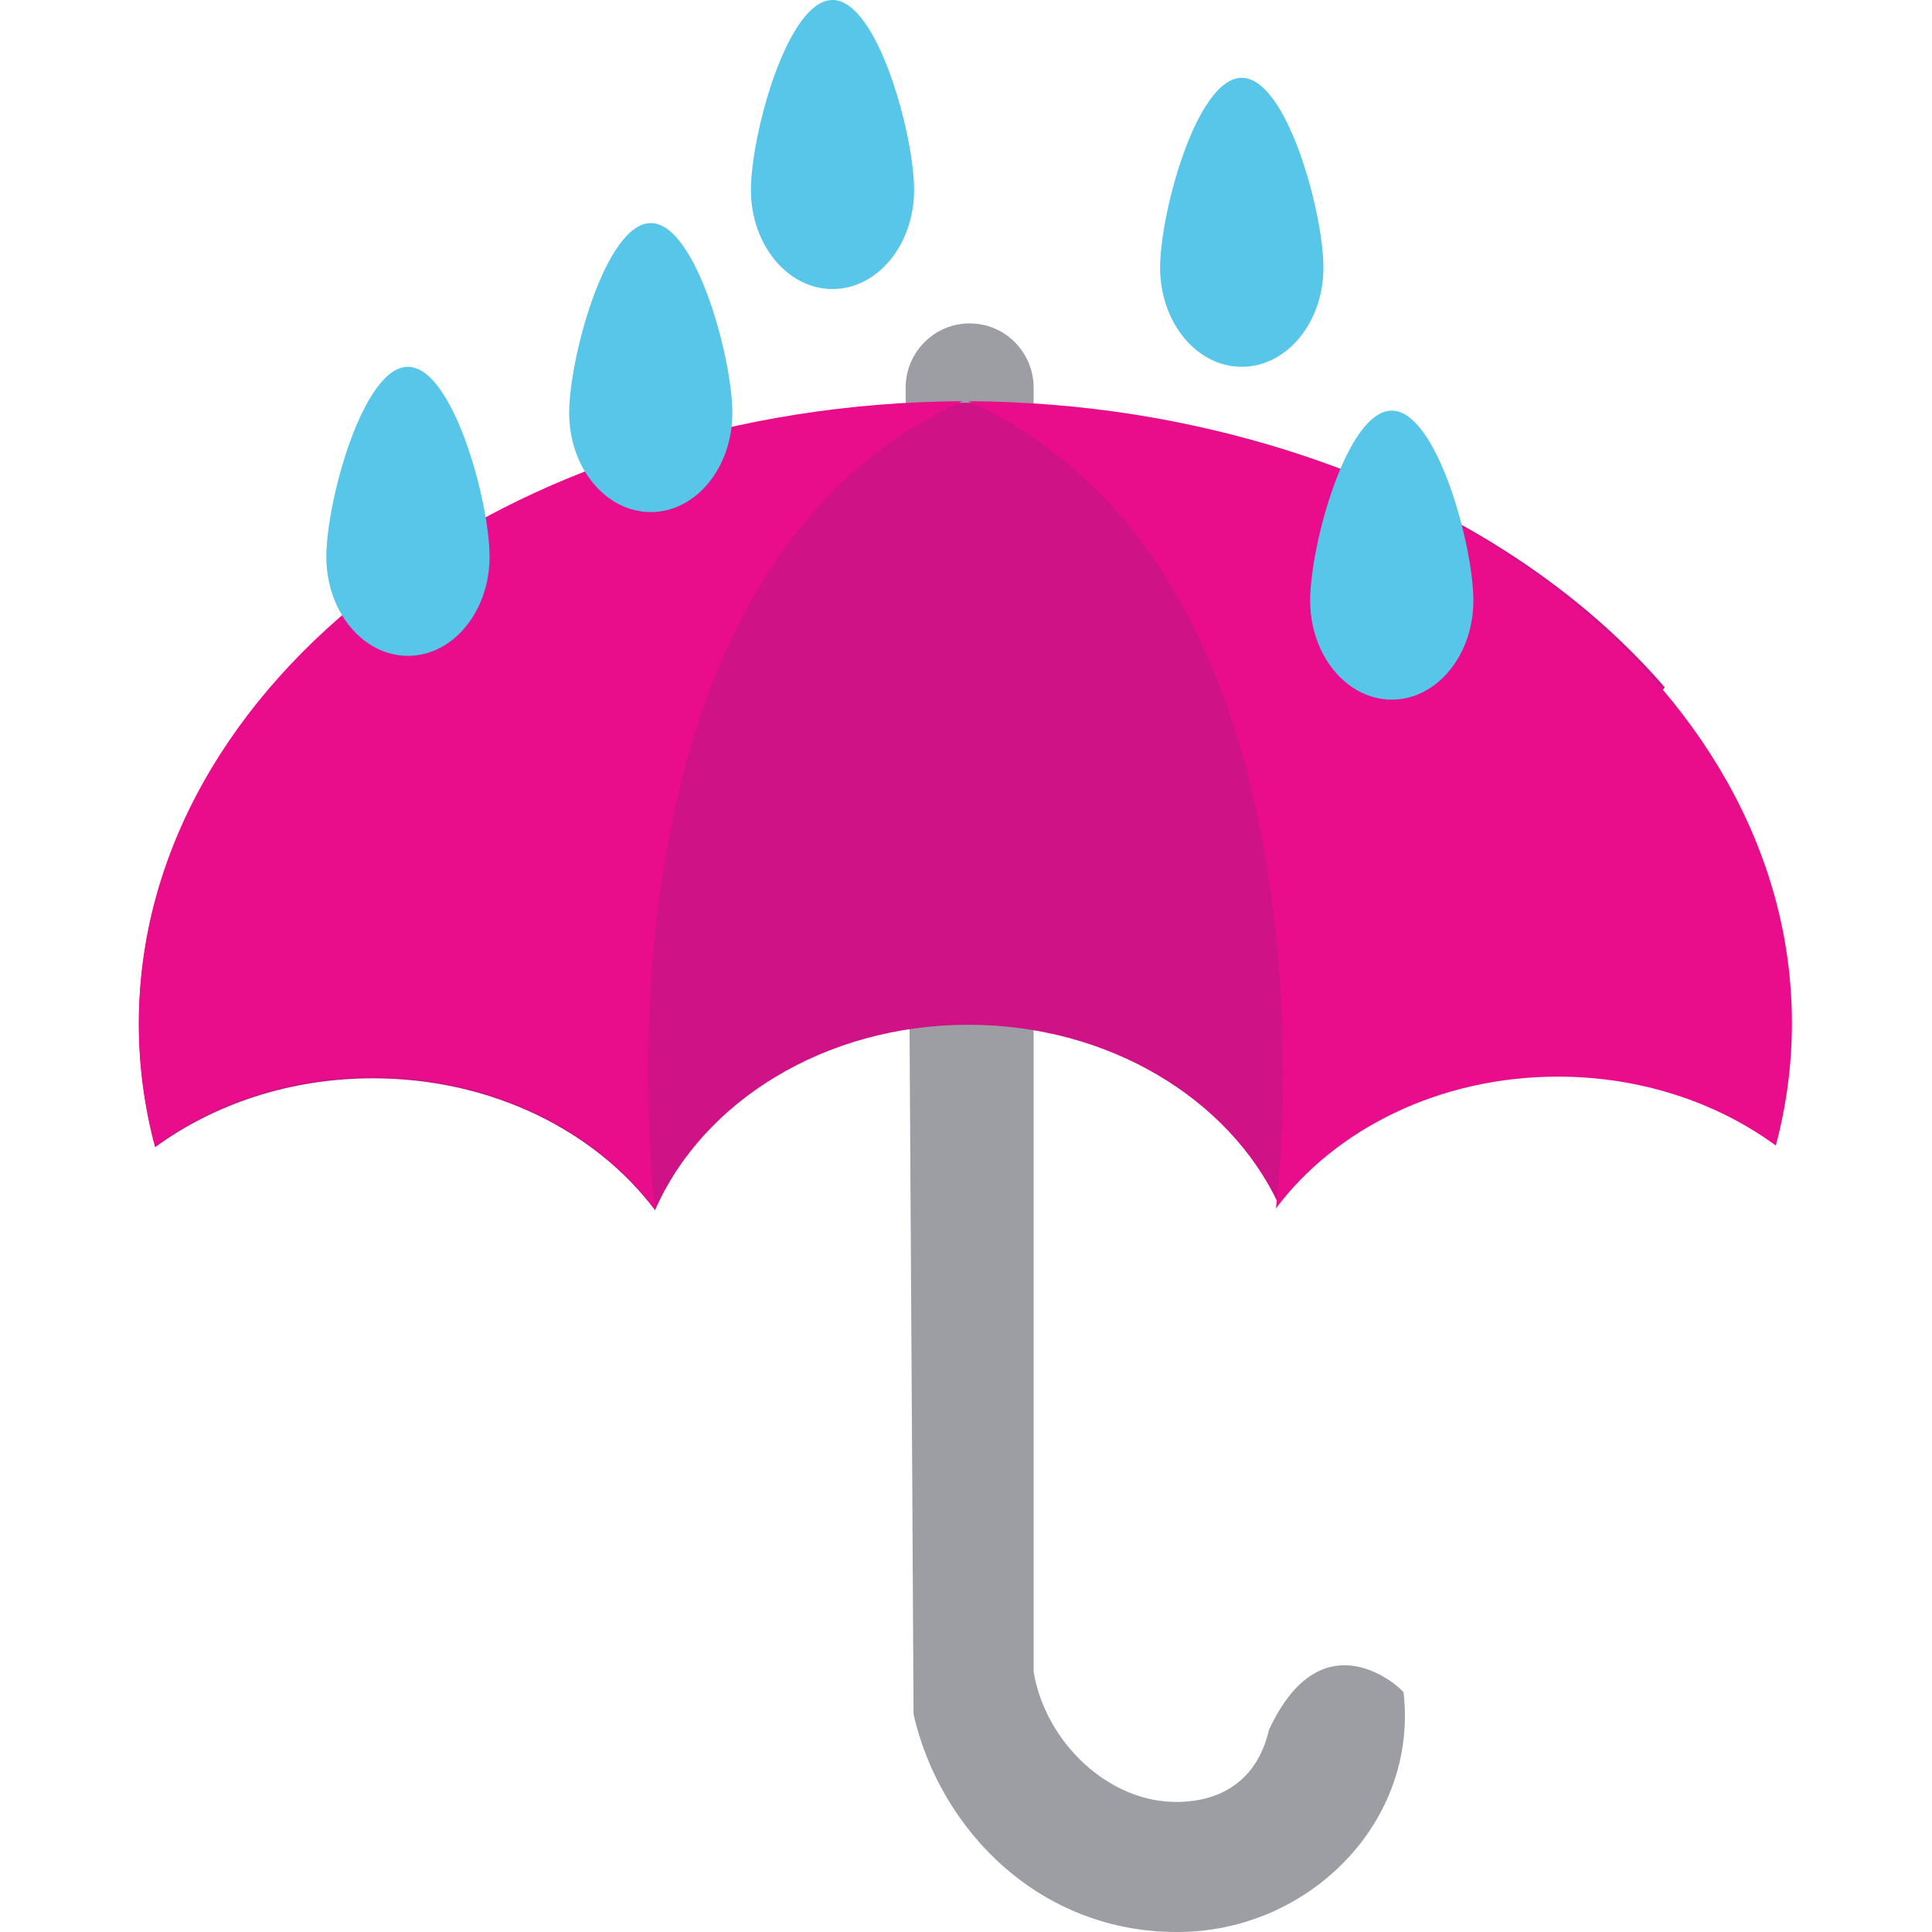
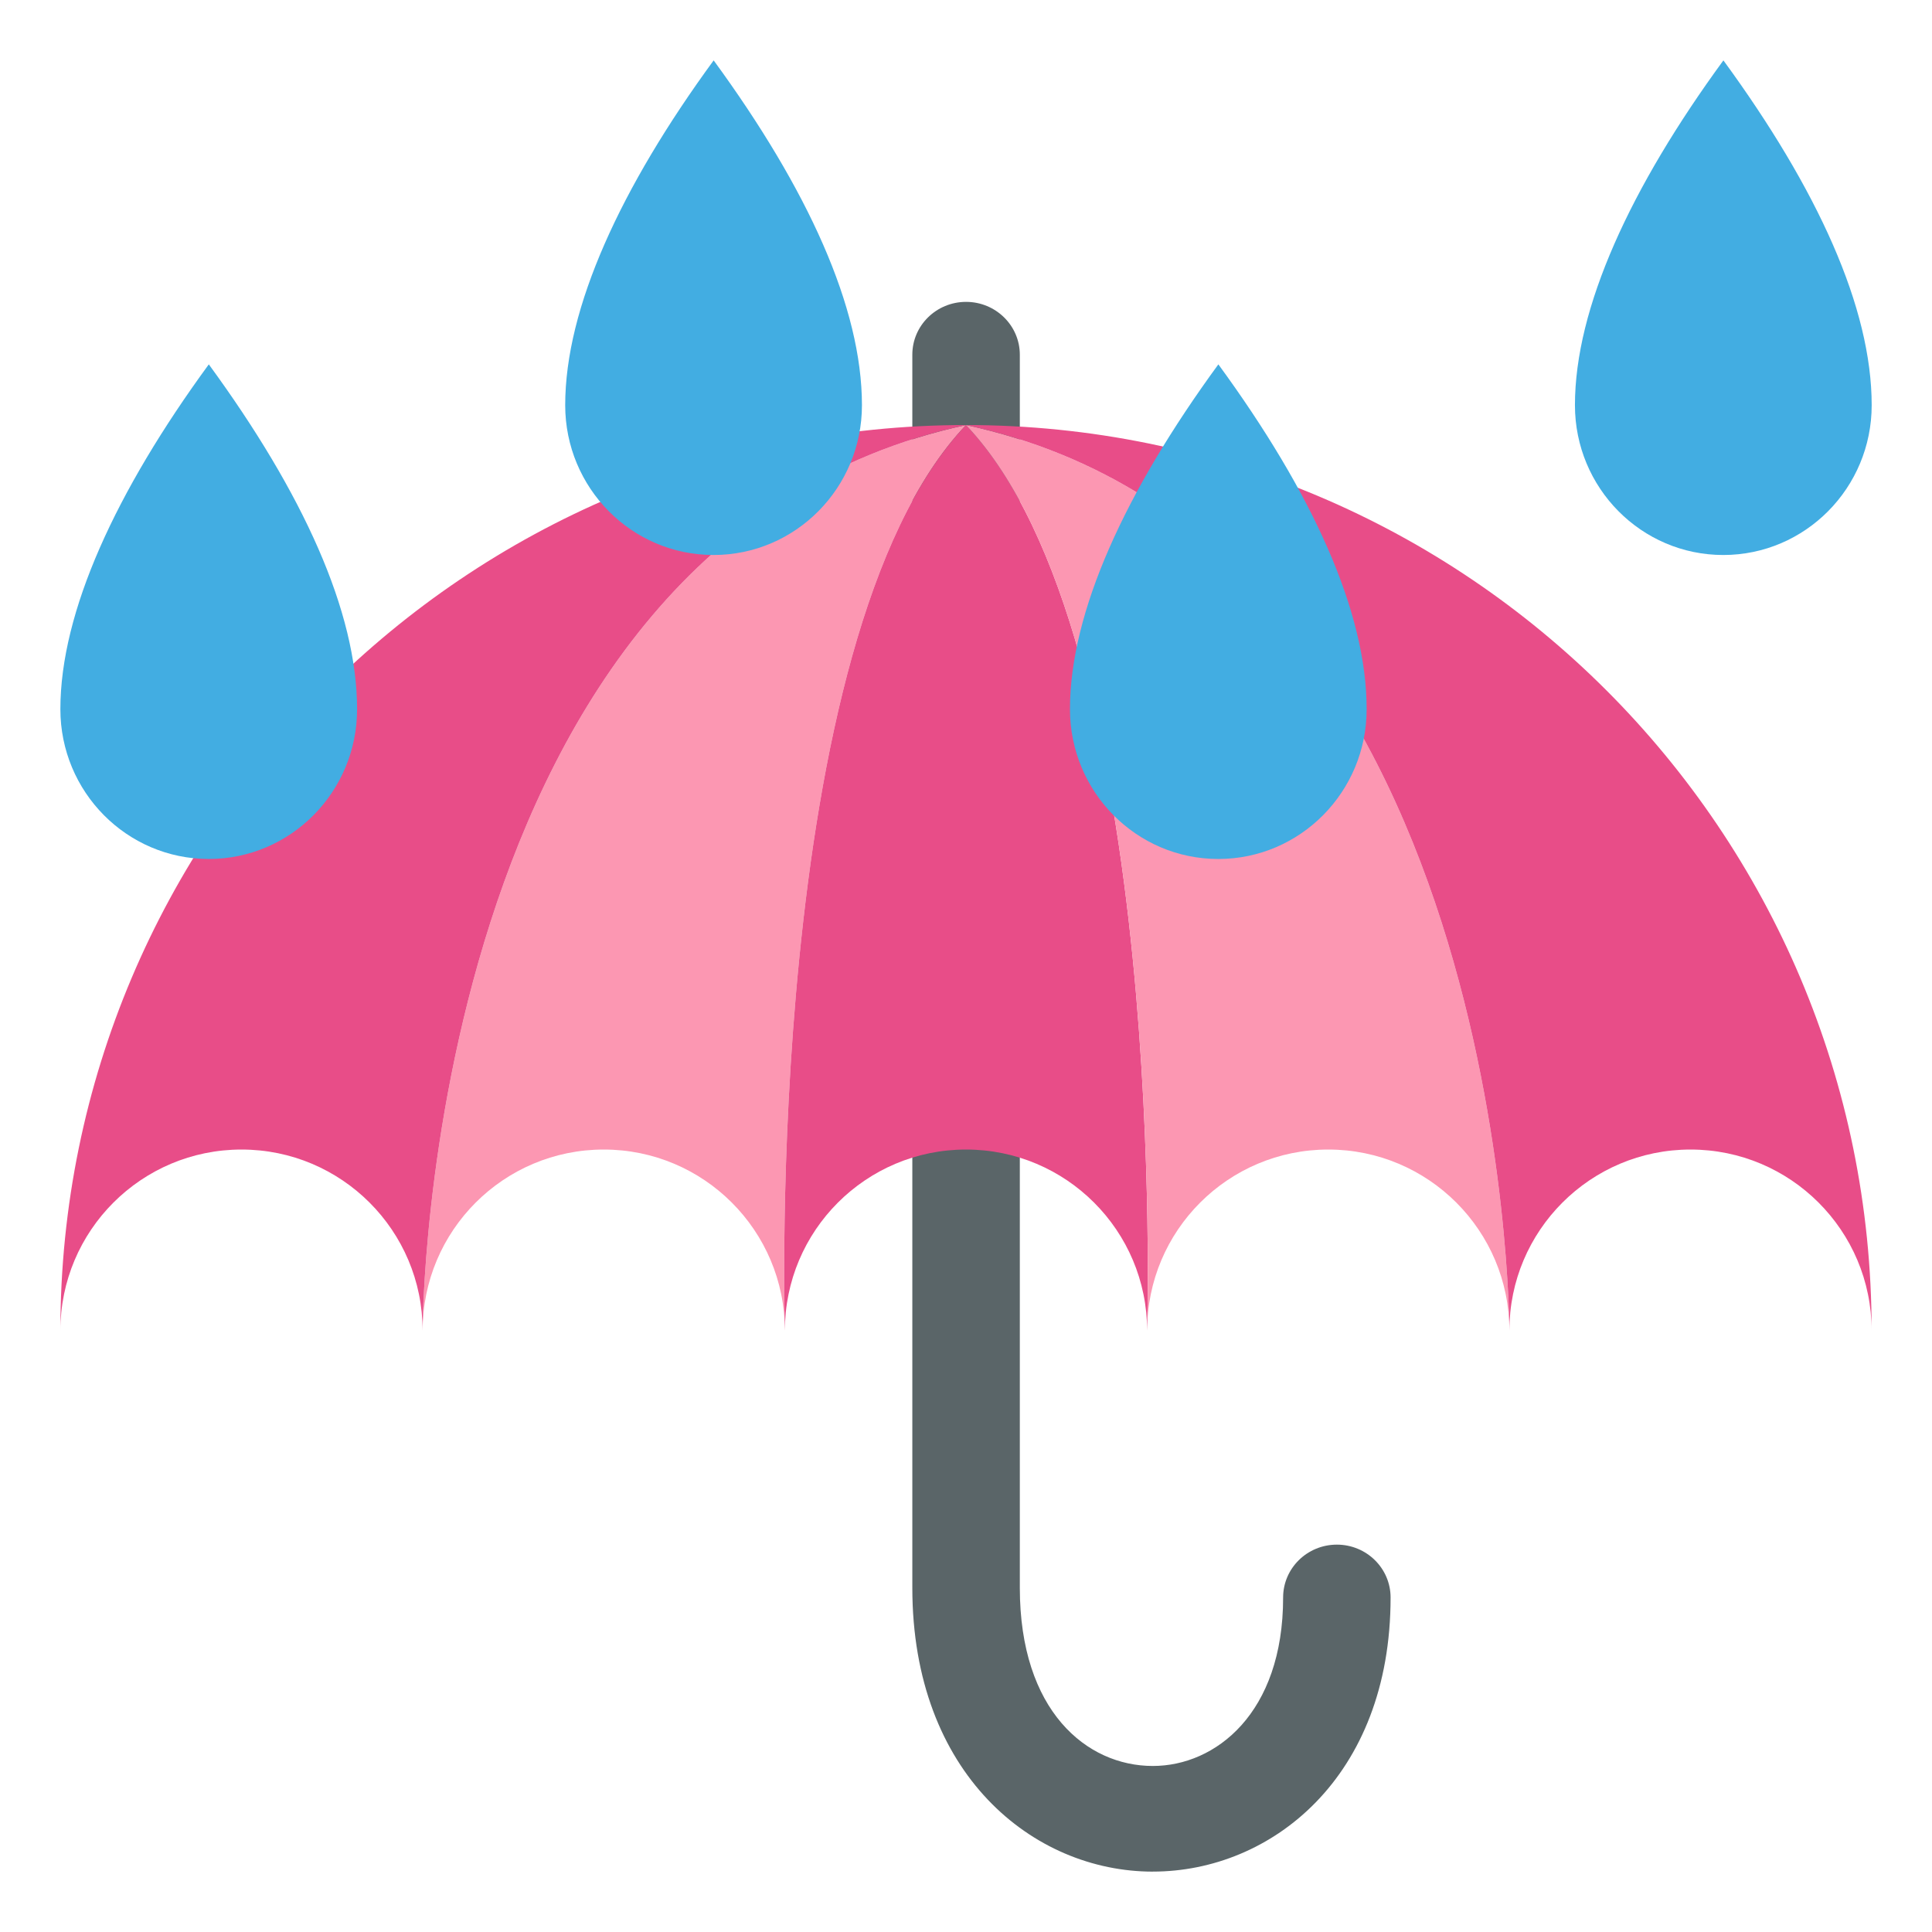
<svg xmlns="http://www.w3.org/2000/svg" viewBox="0 0 64 64" enable-background="new 0 0 64 64">
-   <g transform="matrix(.99696 0 0 .99696 4.6-.097)">
-     <path d="m37.552 57.57c-.355 1.542-1.428 2.37-2.998 2.4-2.335.053-4.448-2.01-4.823-4.332v-42.655c0-1.182-.952-2.14-2.125-2.14-1.176 0-2.128.958-2.128 2.14 0 0 .269 44.02.263 44.08.876 3.83 4.188 7.266 8.822 7.23 4.343-.032 7.953-3.675 7.459-7.963-.011-.076-2.667-2.641-4.47 1.243" fill="#9d9ea4" />
-     <g>
-       <path d="m50.701 22.934c-4.906-5.688-13.434-9.454-23.14-9.454-15.222 0-27.561 9.253-27.561 20.669 0 1.393.187 2.753.539 4.068 1.947-1.424 4.473-2.29 7.239-2.29 3.944 0 7.398 1.75 9.373 4.383 1.57-3.595 5.63-6.162 10.409-6.162 4.676 0 8.667 2.465 10.302 5.946z" fill="#cf1285" />
-       <g fill="#e90d8c">
-         <path d="m27.369 13.428c-15.13.075-27.369 9.297-27.369 20.665 0 1.393.187 2.753.539 4.068 1.947-1.424 4.473-2.29 7.239-2.29 3.944 0 7.398 1.75 9.373 4.382 0 0-2.674-20.994 10.218-26.825" />
-         <path d="m27.56 13.428c15.13.075 27.367 9.297 27.367 20.665 0 1.393-.185 2.753-.535 4.068-1.944-1.424-4.475-2.29-7.241-2.29-3.946 0-7.4 1.75-9.371 4.382 0 0 2.674-20.994-10.22-26.825" />
-       </g>
-       <g fill="#57c6e9">
-         <path d="m14.298 13.817c0 1.821 1.214 3.295 2.713 3.295 1.495 0 2.709-1.474 2.709-3.295 0-1.82-1.214-6.307-2.709-6.307-1.499 0-2.713 4.488-2.713 6.307" />
-         <path d="m33.933 8.99c0 1.822 1.215 3.295 2.714 3.295 1.499 0 2.713-1.474 2.713-3.295 0-1.819-1.214-6.307-2.713-6.307-1.499 0-2.714 4.488-2.714 6.307" />
-         <path d="m38.919 20.05c0 1.82 1.214 3.294 2.713 3.294 1.495 0 2.71-1.474 2.71-3.294 0-1.82-1.215-6.309-2.71-6.309-1.499 0-2.713 4.488-2.713 6.309" />
-         <path d="m20.337 6.406c0 1.82 1.212 3.295 2.713 3.295 1.495 0 2.709-1.476 2.709-3.295 0-1.819-1.214-6.309-2.709-6.309-1.501 0-2.713 4.489-2.713 6.309" />
-         <path d="m6.229 18.594c0 1.82 1.212 3.295 2.711 3.295 1.499 0 2.713-1.475 2.713-3.295 0-1.819-1.214-6.309-2.713-6.309-1.499 0-2.711 4.49-2.711 6.309" />
-       </g>
-     </g>
+   <path fill="#5a6568" d="m38.19 62c-3.961 0-7.968-3.229-7.968-9.402v-40.847c-.001-.967.796-1.751 1.78-1.751.982 0 1.781.784 1.781 1.751v40.847c0 4.076 2.213 5.902 4.406 5.902 2.078 0 4.316-1.746 4.316-5.581 0-.967.797-1.751 1.781-1.751.982 0 1.779.784 1.779 1.751.001 5.962-3.961 9.08-7.875 9.08" />
+   <path fill="#fc97b2" d="m32 14.08c-18 3.889-18 30-18 30 0-3.314 2.686-6 6-6 3.313 0 6 2.686 6 6 0 0-.722-22.944 6-30" />
+   <g fill="#e84d88">
+     <path d="m32 14.08c-16.568 0-30 13.432-30 30 0-3.314 2.686-6 6-6 3.313 0 6 2.686 6 6 0 0 0-26.11 18-30" />
+     <path d="m32 14.08c-6.723 7.06-6 30-6 30 0-3.314 2.686-6 6-6 3.314 0 6 2.686 6 6 0 0 .723-22.944-6-30" />
+   </g>
+   <path fill="#fc97b2" d="m32 14.08c6.722 7.06 6 30 6 30 0-3.314 2.686-6 6-6s6 2.686 6 6c0 0 0-26.11-18-30" />
+   <path fill="#e84d88" d="m32 14.08c18 3.889 18 30 18 30 0-3.314 2.686-6 6-6s6 2.686 6 6c0-16.568-13.432-30-30-30" />
+   <g fill="#42ade2">
+     <path d="m57.09 2c3.119 4.267 4.912 8.194 4.912 11.422 0 2.74-2.201 4.963-4.916 4.963s-4.914-2.223-4.914-4.963c0-3.228 1.846-7.221 4.918-11.422" />
+     <path d="m40.36 12.07c3.121 4.267 4.912 8.194 4.912 11.422 0 2.74-2.201 4.963-4.914 4.963-2.715 0-4.914-2.223-4.914-4.963 0-3.227 1.844-7.22 4.916-11.422" />
+     <path d="m23.641 2c3.119 4.267 4.912 8.194 4.912 11.422 0 2.74-2.201 4.963-4.916 4.963s-4.914-2.223-4.914-4.963c0-3.228 1.846-7.221 4.918-11.422" />
+     <path d="m6.917 12.07c3.121 4.267 4.912 8.194 4.912 11.422 0 2.74-2.201 4.963-4.914 4.963-2.715 0-4.915-2.223-4.915-4.963 0-3.227 1.844-7.22 4.917-11.422" />
  </g>
</svg>
